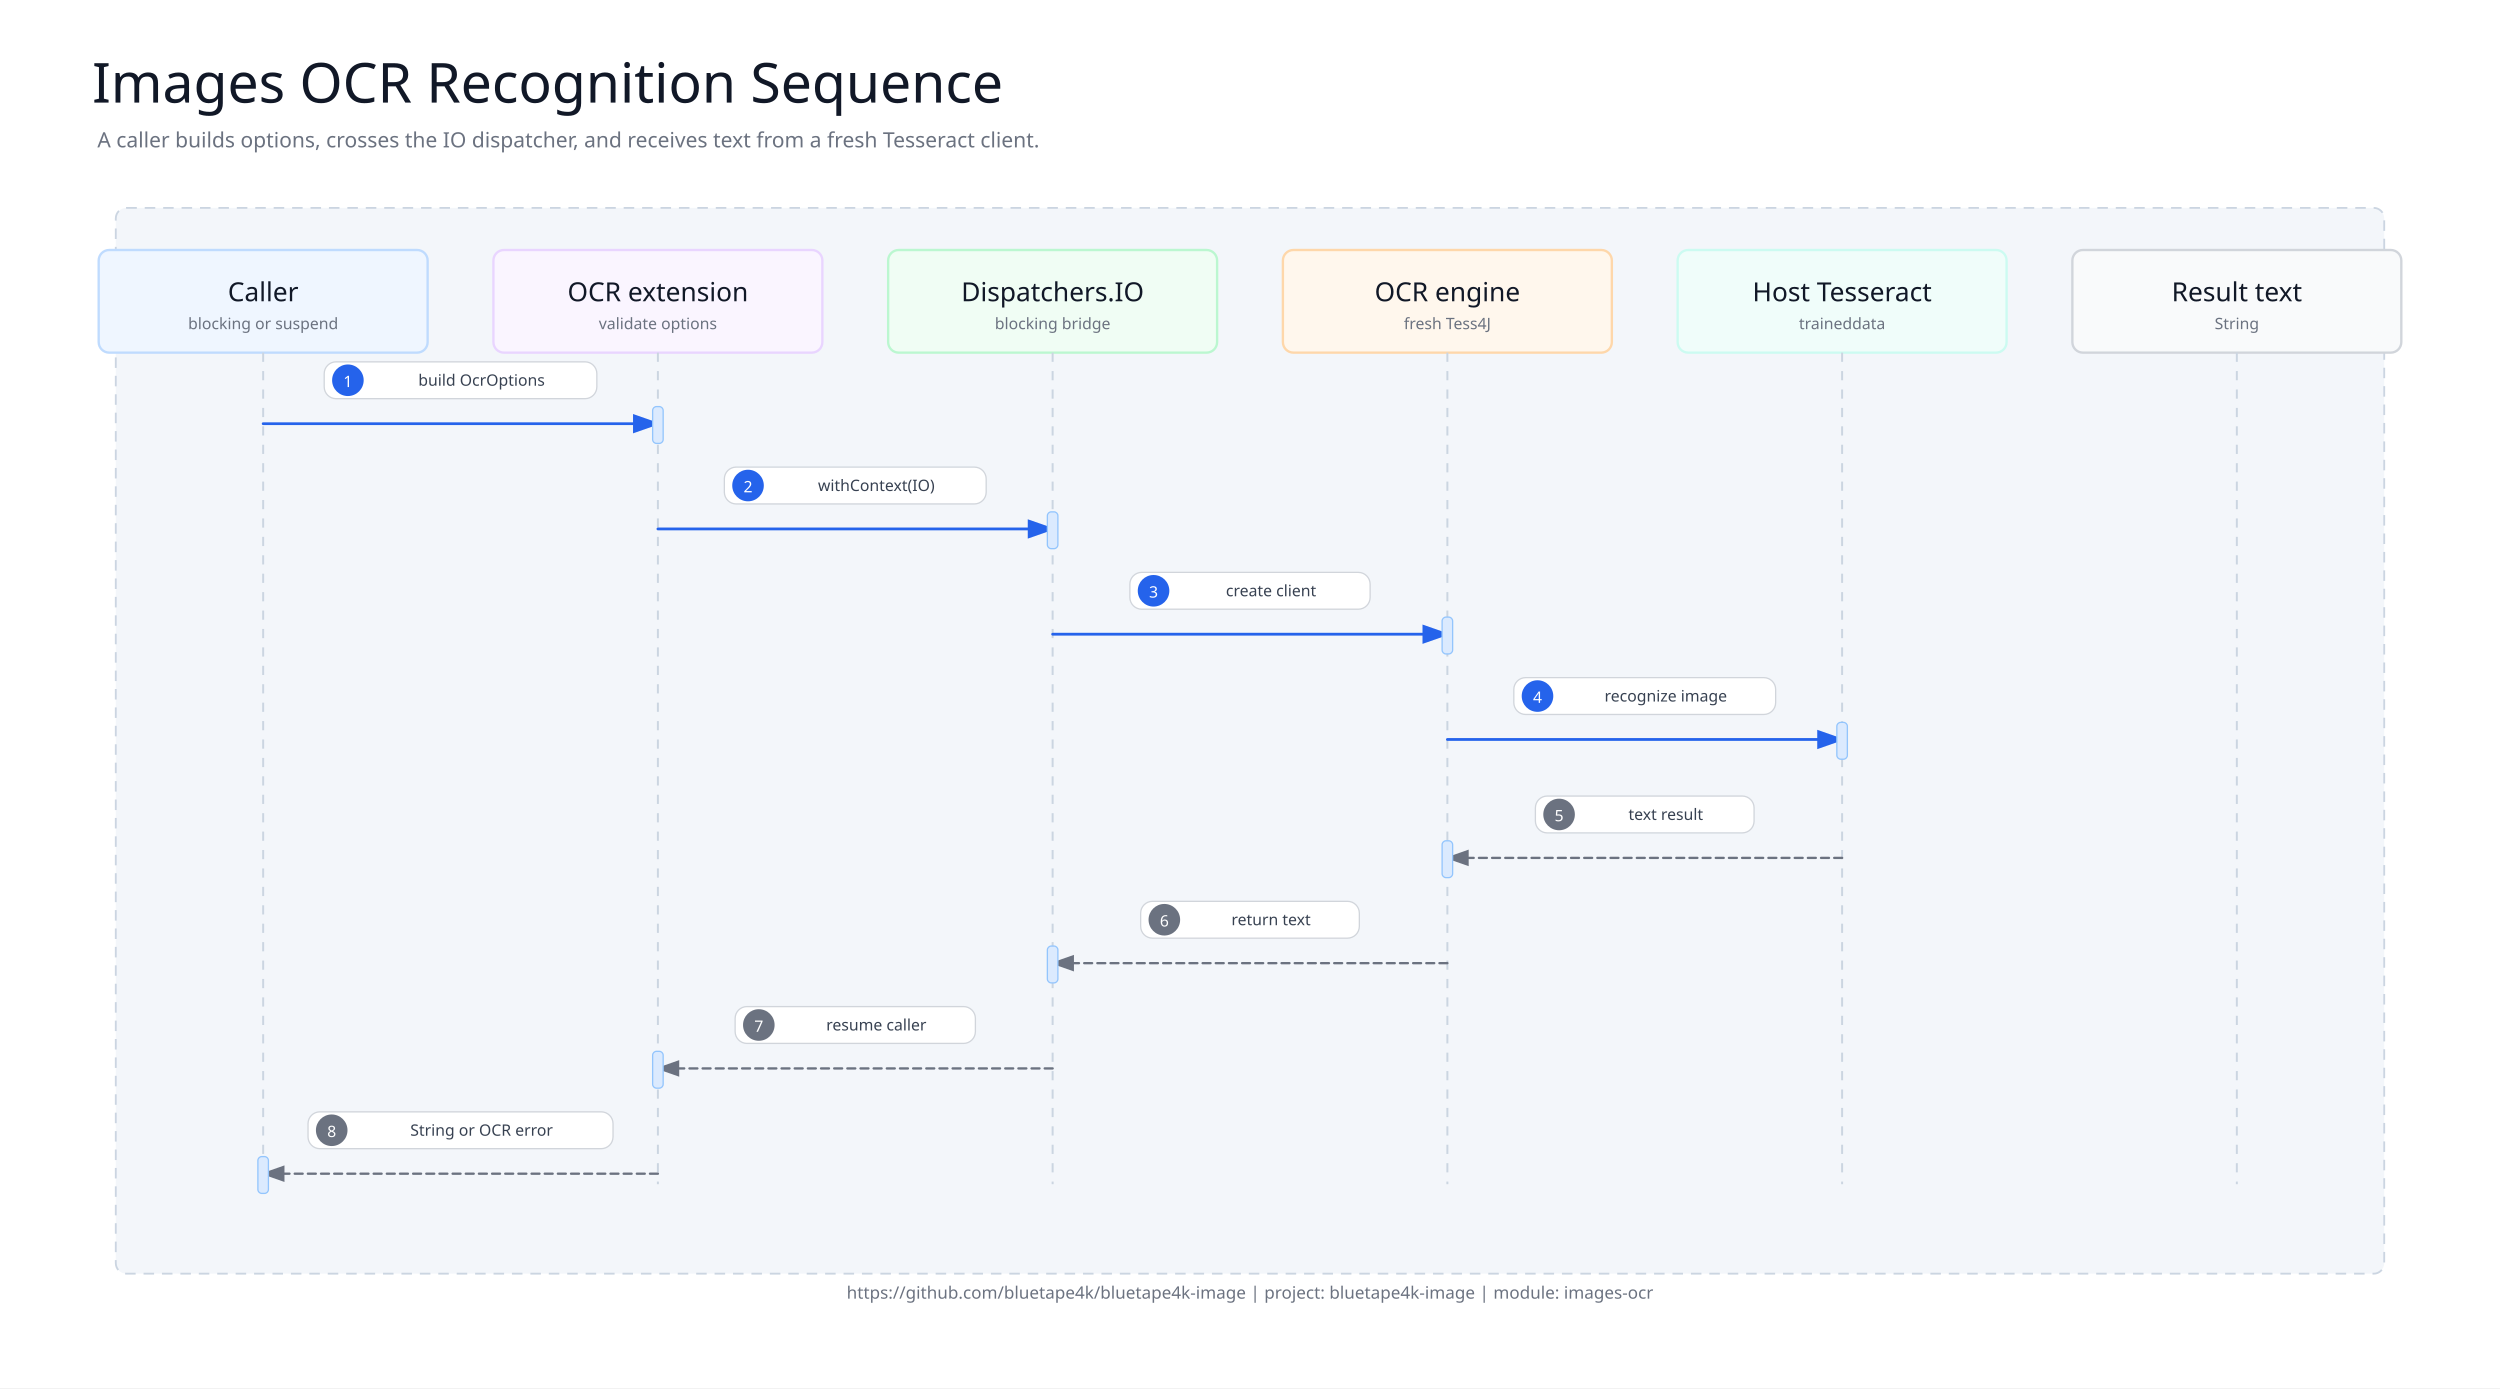
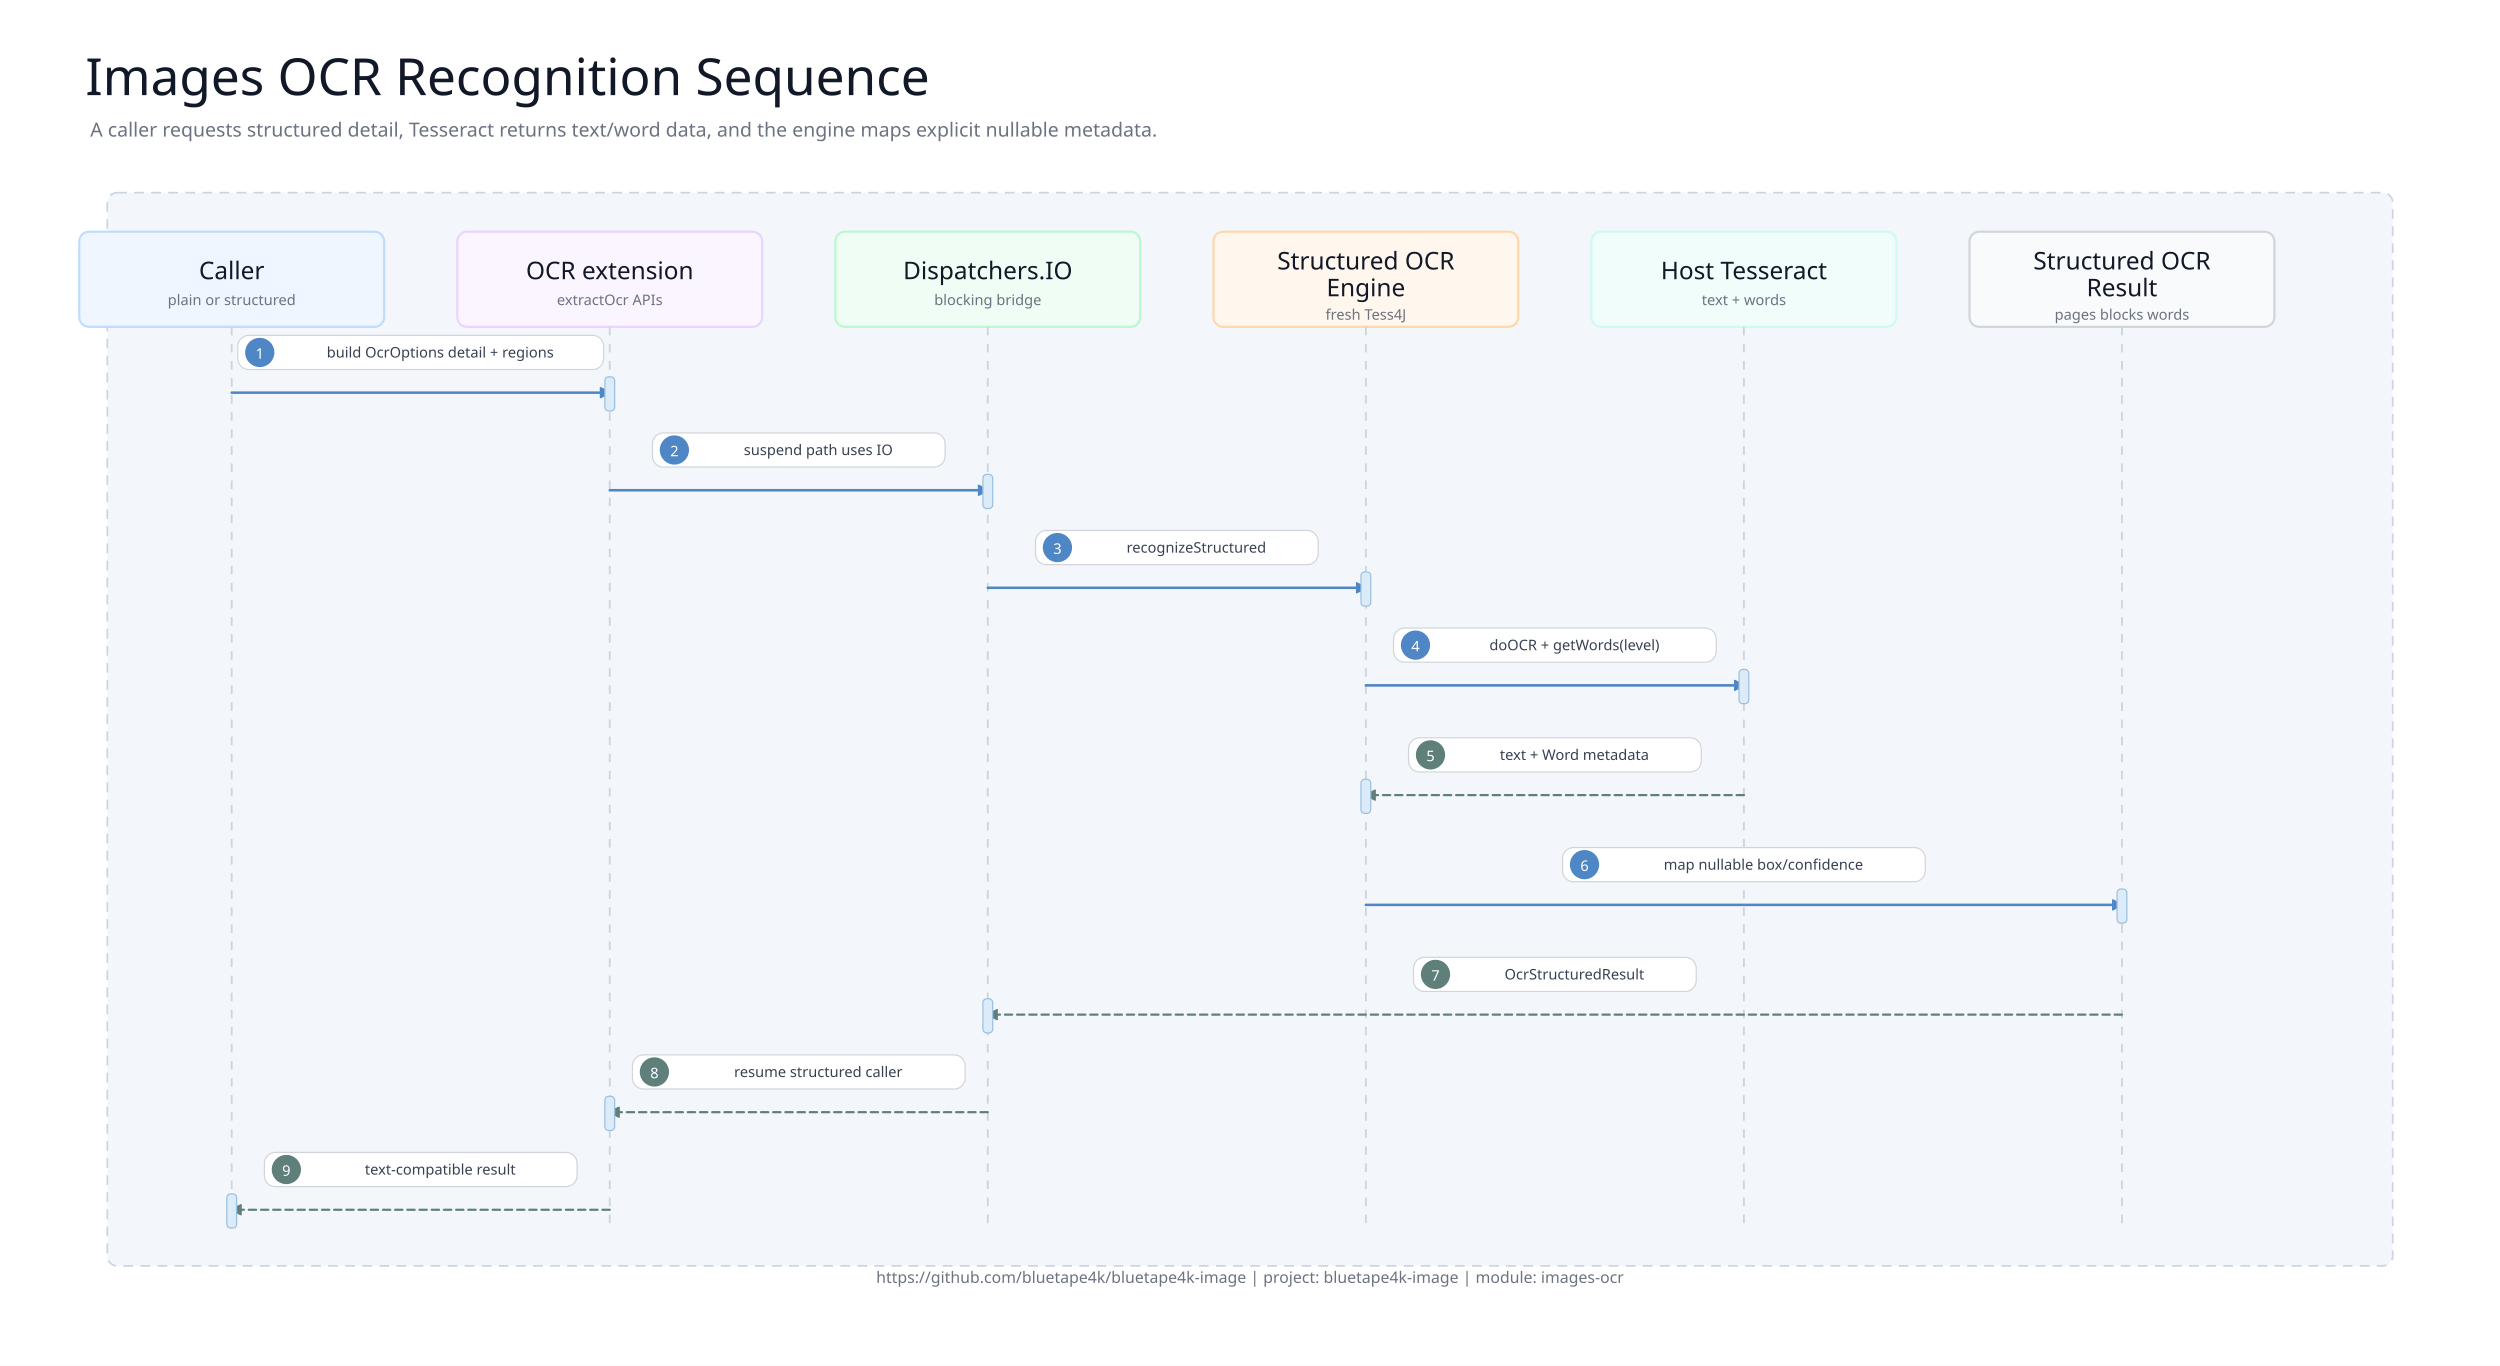
- <svg xmlns="http://www.w3.org/2000/svg" width="1900" height="1055" viewBox="0 0 1900 1055" role="img" aria-label="Images OCR Recognition Sequence">
+ <svg xmlns="http://www.w3.org/2000/svg" width="2050" height="1120" viewBox="0 0 2050 1120" role="img" aria-label="Images OCR Recognition Sequence">
  <defs>
-     <marker id="arrow-blue" markerWidth="10" markerHeight="7" refX="9" refY="3.5" orient="auto">
-       <polygon points="0 0, 10 3.5, 0 7" fill="#2563eb" />
+     <marker id="arrow-blue" markerWidth="10" markerHeight="9" refX="9" refY="5" viewBox="0 0 10 10" orient="auto" markerUnits="userSpaceOnUse">
+       <path d="M 0 0 L 10 5 L 0 10 Z" fill="#4f86c6" stroke="#4f86c6" />
    </marker>
-     <marker id="arrow-gray" markerWidth="10" markerHeight="7" refX="9" refY="3.5" orient="auto">
-       <polygon points="0 0, 10 3.5, 0 7" fill="#6b7280" />
+     <marker id="arrow-gray" markerWidth="10" markerHeight="9" refX="9" refY="5" viewBox="0 0 10 10" orient="auto" markerUnits="userSpaceOnUse">
+       <path d="M 0 0 L 10 5 L 0 10 Z" fill="#5f7f7a" stroke="#5f7f7a" />
    </marker>
    <style>
    .canvas{fill:#ffffff}.title{font-family:"Architects Daughter";font-size:42px;fill:#111827;font-weight:400}.subtitle{font-family:"Comic Mono";font-size:16px;fill:#6b7280;font-weight:400}
-     .card{fill:#ffffff;stroke:#94a3b8;stroke-width:1.9}.node-title{font-family:"Architects Daughter";font-size:20px;fill:#111827;font-weight:400}.detail,.label,.note{font-family:"Comic Mono";fill:#6b7280;font-weight:400}.detail{font-size:12px}.label{font-size:12px;fill:#374151}.note{font-size:13px}.lifeline{stroke:#cbd5e1;stroke-width:1.5;stroke-dasharray:7 7}.activation{fill:#dbeafe;stroke:#93c5fd;stroke-width:1}
-     .edge{stroke:#2563eb;stroke-width:2.1;fill:none;marker-end:url(#arrow-blue);stroke-linecap:round}.edge-return{stroke:#6b7280;stroke-width:1.8;fill:none;marker-end:url(#arrow-gray);stroke-linecap:round;stroke-dasharray:6 4}
+     .card{fill:#ffffff;stroke:#94a3b8;stroke-width:1.9}.node-title{font-family:"Architects Daughter";font-size:20px;fill:#111827;font-weight:400}.detail,.label,.note{font-family:"Comic Mono";fill:#6b7280;font-weight:400}.detail{font-size:12px}.label{font-size:12px;fill:#374151}.note{font-size:13px}.lifeline{stroke:#cbd5e1;stroke-width:1.5;stroke-dasharray:7 7}.activation{fill:#dcebf8;stroke:#9bbfdf;stroke-width:1}
+     .edge{stroke:#4f86c6;stroke-width:2.1;fill:none;marker-end:url(#arrow-blue);stroke-linecap:round}.edge-return{stroke:#5f7f7a;stroke-width:1.8;fill:none;marker-end:url(#arrow-gray);stroke-linecap:round;stroke-dasharray:6 4}
  </style>
  </defs>
-   <rect class="canvas" width="1900" height="1055" />
+   <rect class="canvas" width="2050" height="1120" />
  <text class="title" x="70" y="78">Images OCR Recognition Sequence</text>
-   <text class="subtitle" x="74" y="112">A caller builds options, crosses the IO dispatcher, and receives text from a fresh Tesseract client.</text>
-   <rect x="88" y="158" width="1724" height="810" rx="8" fill="#f3f6fa" stroke="#cbd5e1" stroke-width="1.4" stroke-dasharray="8 6" />
+   <text class="subtitle" x="74" y="112">A caller requests structured detail, Tesseract returns text/word data, and the engine maps explicit nullable metadata.</text>
+   <rect class="frame panel" x="88" y="158" width="1874" height="880" rx="8" fill="#f3f6fa" stroke="#cbd5e1" stroke-width="1.4" stroke-dasharray="8 6" />
  <g id="participants">
-     <rect class="card participant-card" x="75.0" y="190" width="250" height="78" rx="8" style="fill:#eff6ff;stroke:#bfdbfe;stroke-width:1.8" />
-     <text class="node-title" x="200" y="222" text-anchor="middle" dominant-baseline="middle">Caller</text>
-     <text class="detail" x="200" y="246" text-anchor="middle" dominant-baseline="middle">blocking or suspend</text>
-     <line class="lifeline" x1="200" y1="268" x2="200" y2="900" />
+     <rect class="card participant-card" x="65.0" y="190" width="250" height="78" rx="8" style="fill:#eff6ff;stroke:#bfdbfe;stroke-width:1.8" />
+     <text class="node-title participant" x="190" y="222" text-anchor="middle" dominant-baseline="middle">Caller</text>
+     <text class="detail role" x="190" y="246" text-anchor="middle" dominant-baseline="middle">plain or structured</text>
+     <line class="lifeline" x1="190" y1="268" x2="190" y2="1010" />
    <rect class="card participant-card" x="375.0" y="190" width="250" height="78" rx="8" style="fill:#faf5ff;stroke:#e9d5ff;stroke-width:1.8" />
-     <text class="node-title" x="500" y="222" text-anchor="middle" dominant-baseline="middle">OCR extension</text>
-     <text class="detail" x="500" y="246" text-anchor="middle" dominant-baseline="middle">validate options</text>
-     <line class="lifeline" x1="500" y1="268" x2="500" y2="900" />
-     <rect class="card participant-card" x="675.0" y="190" width="250" height="78" rx="8" style="fill:#f0fdf4;stroke:#bbf7d0;stroke-width:1.8" />
-     <text class="node-title" x="800" y="222" text-anchor="middle" dominant-baseline="middle">Dispatchers.IO</text>
-     <text class="detail" x="800" y="246" text-anchor="middle" dominant-baseline="middle">blocking bridge</text>
-     <line class="lifeline" x1="800" y1="268" x2="800" y2="900" />
-     <rect class="card participant-card" x="975.0" y="190" width="250" height="78" rx="8" style="fill:#fff7ed;stroke:#fed7aa;stroke-width:1.8" />
-     <text class="node-title" x="1100" y="222" text-anchor="middle" dominant-baseline="middle">OCR engine</text>
-     <text class="detail" x="1100" y="246" text-anchor="middle" dominant-baseline="middle">fresh Tess4J</text>
-     <line class="lifeline" x1="1100" y1="268" x2="1100" y2="900" />
-     <rect class="card participant-card" x="1275.0" y="190" width="250" height="78" rx="8" style="fill:#f0fdfa;stroke:#ccfbf1;stroke-width:1.8" />
-     <text class="node-title" x="1400" y="222" text-anchor="middle" dominant-baseline="middle">Host Tesseract</text>
-     <text class="detail" x="1400" y="246" text-anchor="middle" dominant-baseline="middle">traineddata</text>
-     <line class="lifeline" x1="1400" y1="268" x2="1400" y2="900" />
-     <rect class="card participant-card" x="1575.0" y="190" width="250" height="78" rx="8" style="fill:#f9fafb;stroke:#d1d5db;stroke-width:1.8" />
-     <text class="node-title" x="1700" y="222" text-anchor="middle" dominant-baseline="middle">Result text</text>
-     <text class="detail" x="1700" y="246" text-anchor="middle" dominant-baseline="middle">String</text>
-     <line class="lifeline" x1="1700" y1="268" x2="1700" y2="900" />
+     <text class="node-title participant" x="500" y="222" text-anchor="middle" dominant-baseline="middle">OCR extension</text>
+     <text class="detail role" x="500" y="246" text-anchor="middle" dominant-baseline="middle">extractOcr APIs</text>
+     <line class="lifeline" x1="500" y1="268" x2="500" y2="1010" />
+     <rect class="card participant-card" x="685.0" y="190" width="250" height="78" rx="8" style="fill:#f0fdf4;stroke:#bbf7d0;stroke-width:1.8" />
+     <text class="node-title participant" x="810" y="222" text-anchor="middle" dominant-baseline="middle">Dispatchers.IO</text>
+     <text class="detail role" x="810" y="246" text-anchor="middle" dominant-baseline="middle">blocking bridge</text>
+     <line class="lifeline" x1="810" y1="268" x2="810" y2="1010" />
+     <rect class="card participant-card" x="995.0" y="190" width="250" height="78" rx="8" style="fill:#fff7ed;stroke:#fed7aa;stroke-width:1.8" />
+     <text class="node-title participant" x="1120" y="214" text-anchor="middle" dominant-baseline="middle">Structured OCR</text>
+     <text class="node-title participant" x="1120" y="236" text-anchor="middle" dominant-baseline="middle">Engine</text>
+     <text class="detail role" x="1120" y="258" text-anchor="middle" dominant-baseline="middle">fresh Tess4J</text>
+     <line class="lifeline" x1="1120" y1="268" x2="1120" y2="1010" />
+     <rect class="card participant-card" x="1305.0" y="190" width="250" height="78" rx="8" style="fill:#f0fdfa;stroke:#ccfbf1;stroke-width:1.8" />
+     <text class="node-title participant" x="1430" y="222" text-anchor="middle" dominant-baseline="middle">Host Tesseract</text>
+     <text class="detail role" x="1430" y="246" text-anchor="middle" dominant-baseline="middle">text + words</text>
+     <line class="lifeline" x1="1430" y1="268" x2="1430" y2="1010" />
+     <rect class="card participant-card" x="1615.0" y="190" width="250" height="78" rx="8" style="fill:#f9fafb;stroke:#d1d5db;stroke-width:1.8" />
+     <text class="node-title participant" x="1740" y="214" text-anchor="middle" dominant-baseline="middle">Structured OCR</text>
+     <text class="node-title participant" x="1740" y="236" text-anchor="middle" dominant-baseline="middle">Result</text>
+     <text class="detail role" x="1740" y="258" text-anchor="middle" dominant-baseline="middle">pages blocks words</text>
+     <line class="lifeline" x1="1740" y1="268" x2="1740" y2="1010" />
  </g>
  <g id="messages">
-     <path class="edge" d="M 200 322 L 500 322" />
+     <path class="edge" d="M 190 322 L 500 322" />
    <rect class="activation" x="496" y="309" width="8" height="28" rx="3" />
-     <rect x="246.4" y="275" width="207.2" height="28" rx="9" fill="#ffffff" stroke="#d1d5db" />
-     <circle cx="264.4" cy="289" r="12" fill="#2563eb" />
-     <text class="label" x="264.4" y="290" text-anchor="middle" dominant-baseline="middle" style="fill:#ffffff;font-size:12px">1</text>
-     <text class="label" x="366.0" y="289" text-anchor="middle" dominant-baseline="middle">build OcrOptions</text>
-     <path class="edge" d="M 500 402 L 800 402" />
-     <rect class="activation" x="796" y="389" width="8" height="28" rx="3" />
-     <rect x="550.5" y="355" width="199.0" height="28" rx="9" fill="#ffffff" stroke="#d1d5db" />
-     <circle cx="568.5" cy="369" r="12" fill="#2563eb" />
-     <text class="label" x="568.5" y="370" text-anchor="middle" dominant-baseline="middle" style="fill:#ffffff;font-size:12px">2</text>
-     <text class="label" x="666.0" y="369" text-anchor="middle" dominant-baseline="middle">withContext(IO)</text>
-     <path class="edge" d="M 800 482 L 1100 482" />
-     <rect class="activation" x="1096" y="469" width="8" height="28" rx="3" />
-     <rect x="858.7" y="435" width="182.6" height="28" rx="9" fill="#ffffff" stroke="#d1d5db" />
-     <circle cx="876.7" cy="449" r="12" fill="#2563eb" />
-     <text class="label" x="876.7" y="450" text-anchor="middle" dominant-baseline="middle" style="fill:#ffffff;font-size:12px">3</text>
-     <text class="label" x="966.0" y="449" text-anchor="middle" dominant-baseline="middle">create client</text>
-     <path class="edge" d="M 1100 562 L 1400 562" />
-     <rect class="activation" x="1396" y="549" width="8" height="28" rx="3" />
-     <rect x="1150.5" y="515" width="199.0" height="28" rx="9" fill="#ffffff" stroke="#d1d5db" />
-     <circle cx="1168.5" cy="529" r="12" fill="#2563eb" />
-     <text class="label" x="1168.5" y="530" text-anchor="middle" dominant-baseline="middle" style="fill:#ffffff;font-size:12px">4</text>
-     <text class="label" x="1266.0" y="529" text-anchor="middle" dominant-baseline="middle">recognize image</text>
-     <path class="edge-return" d="M 1400 652 L 1100 652" />
-     <rect class="activation" x="1096" y="639" width="8" height="28" rx="3" />
-     <rect x="1166.9" y="605" width="166.2" height="28" rx="9" fill="#ffffff" stroke="#d1d5db" />
-     <circle cx="1184.9" cy="619" r="12" fill="#6b7280" />
-     <text class="label" x="1184.9" y="620" text-anchor="middle" dominant-baseline="middle" style="fill:#ffffff;font-size:12px">5</text>
-     <text class="label" x="1266.0" y="619" text-anchor="middle" dominant-baseline="middle">text result</text>
-     <path class="edge-return" d="M 1100 732 L 800 732" />
-     <rect class="activation" x="796" y="719" width="8" height="28" rx="3" />
-     <rect x="866.9" y="685" width="166.2" height="28" rx="9" fill="#ffffff" stroke="#d1d5db" />
-     <circle cx="884.9" cy="699" r="12" fill="#6b7280" />
-     <text class="label" x="884.9" y="700" text-anchor="middle" dominant-baseline="middle" style="fill:#ffffff;font-size:12px">6</text>
-     <text class="label" x="966.0" y="699" text-anchor="middle" dominant-baseline="middle">return text</text>
-     <path class="edge-return" d="M 800 812 L 500 812" />
-     <rect class="activation" x="496" y="799" width="8" height="28" rx="3" />
-     <rect x="558.7" y="765" width="182.6" height="28" rx="9" fill="#ffffff" stroke="#d1d5db" />
-     <circle cx="576.7" cy="779" r="12" fill="#6b7280" />
-     <text class="label" x="576.7" y="780" text-anchor="middle" dominant-baseline="middle" style="fill:#ffffff;font-size:12px">7</text>
-     <text class="label" x="666.0" y="779" text-anchor="middle" dominant-baseline="middle">resume caller</text>
-     <path class="edge-return" d="M 500 892 L 200 892" />
-     <rect class="activation" x="196" y="879" width="8" height="28" rx="3" />
-     <rect x="234.1" y="845" width="231.8" height="28" rx="9" fill="#ffffff" stroke="#d1d5db" />
-     <circle cx="252.1" cy="859" r="12" fill="#6b7280" />
-     <text class="label" x="252.1" y="860" text-anchor="middle" dominant-baseline="middle" style="fill:#ffffff;font-size:12px">8</text>
-     <text class="label" x="366.0" y="859" text-anchor="middle" dominant-baseline="middle">String or OCR error</text>
+     <rect class="labelPill" x="195.0" y="275" width="300" height="28" rx="9" fill="#ffffff" stroke="#d1d5db" />
+     <circle cx="213.0" cy="289" r="12" fill="#4f86c6" />
+     <text class="label" x="213.0" y="290" text-anchor="middle" dominant-baseline="middle" style="fill:#ffffff;font-size:12px">1</text>
+     <text class="label" x="361.0" y="289" text-anchor="middle" dominant-baseline="middle">build OcrOptions detail + regions</text>
+     <path class="edge" d="M 500 402 L 810 402" />
+     <rect class="activation" x="806" y="389" width="8" height="28" rx="3" />
+     <rect class="labelPill" x="535.0" y="355" width="240.0" height="28" rx="9" fill="#ffffff" stroke="#d1d5db" />
+     <circle cx="553.0" cy="369" r="12" fill="#4f86c6" />
+     <text class="label" x="553.0" y="370" text-anchor="middle" dominant-baseline="middle" style="fill:#ffffff;font-size:12px">2</text>
+     <text class="label" x="671.0" y="369" text-anchor="middle" dominant-baseline="middle">suspend path uses IO</text>
+     <path class="edge" d="M 810 482 L 1120 482" />
+     <rect class="activation" x="1116" y="469" width="8" height="28" rx="3" />
+     <rect class="labelPill" x="849.1" y="435" width="231.8" height="28" rx="9" fill="#ffffff" stroke="#d1d5db" />
+     <circle cx="867.1" cy="449" r="12" fill="#4f86c6" />
+     <text class="label" x="867.1" y="450" text-anchor="middle" dominant-baseline="middle" style="fill:#ffffff;font-size:12px">3</text>
+     <text class="label" x="981.0" y="449" text-anchor="middle" dominant-baseline="middle">recognizeStructured</text>
+     <path class="edge" d="M 1120 562 L 1430 562" />
+     <rect class="activation" x="1426" y="549" width="8" height="28" rx="3" />
+     <rect class="labelPill" x="1142.7" y="515" width="264.6" height="28" rx="9" fill="#ffffff" stroke="#d1d5db" />
+     <circle cx="1160.7" cy="529" r="12" fill="#4f86c6" />
+     <text class="label" x="1160.7" y="530" text-anchor="middle" dominant-baseline="middle" style="fill:#ffffff;font-size:12px">4</text>
+     <text class="label" x="1291.0" y="529" text-anchor="middle" dominant-baseline="middle">doOCR + getWords(level)</text>
+     <path class="edge-return" d="M 1430 652 L 1120 652" />
+     <rect class="activation" x="1116" y="639" width="8" height="28" rx="3" />
+     <rect class="labelPill" x="1155.0" y="605" width="240.0" height="28" rx="9" fill="#ffffff" stroke="#d1d5db" />
+     <circle cx="1173.0" cy="619" r="12" fill="#5f7f7a" />
+     <text class="label" x="1173.0" y="620" text-anchor="middle" dominant-baseline="middle" style="fill:#ffffff;font-size:12px">5</text>
+     <text class="label" x="1291.0" y="619" text-anchor="middle" dominant-baseline="middle">text + Word metadata</text>
+     <path class="edge" d="M 1120 742 L 1740 742" />
+     <rect class="activation" x="1736" y="729" width="8" height="28" rx="3" />
+     <rect class="labelPill" x="1281.3" y="695" width="297.4" height="28" rx="9" fill="#ffffff" stroke="#d1d5db" />
+     <circle cx="1299.3" cy="709" r="12" fill="#4f86c6" />
+     <text class="label" x="1299.3" y="710" text-anchor="middle" dominant-baseline="middle" style="fill:#ffffff;font-size:12px">6</text>
+     <text class="label" x="1446.0" y="709" text-anchor="middle" dominant-baseline="middle">map nullable box/confidence</text>
+     <path class="edge-return" d="M 1740 832 L 810 832" />
+     <rect class="activation" x="806" y="819" width="8" height="28" rx="3" />
+     <rect class="labelPill" x="1159.1" y="785" width="231.8" height="28" rx="9" fill="#ffffff" stroke="#d1d5db" />
+     <circle cx="1177.1" cy="799" r="12" fill="#5f7f7a" />
+     <text class="label" x="1177.1" y="800" text-anchor="middle" dominant-baseline="middle" style="fill:#ffffff;font-size:12px">7</text>
+     <text class="label" x="1291.0" y="799" text-anchor="middle" dominant-baseline="middle">OcrStructuredResult</text>
+     <path class="edge-return" d="M 810 912 L 500 912" />
+     <rect class="activation" x="496" y="899" width="8" height="28" rx="3" />
+     <rect class="labelPill" x="518.6" y="865" width="272.8" height="28" rx="9" fill="#ffffff" stroke="#d1d5db" />
+     <circle cx="536.6" cy="879" r="12" fill="#5f7f7a" />
+     <text class="label" x="536.6" y="880" text-anchor="middle" dominant-baseline="middle" style="fill:#ffffff;font-size:12px">8</text>
+     <text class="label" x="671.0" y="879" text-anchor="middle" dominant-baseline="middle">resume structured caller</text>
+     <path class="edge-return" d="M 500 992 L 190 992" />
+     <rect class="activation" x="186" y="979" width="8" height="28" rx="3" />
+     <rect class="labelPill" x="216.8" y="945" width="256.4" height="28" rx="9" fill="#ffffff" stroke="#d1d5db" />
+     <circle cx="234.8" cy="959" r="12" fill="#5f7f7a" />
+     <text class="label" x="234.8" y="960" text-anchor="middle" dominant-baseline="middle" style="fill:#ffffff;font-size:12px">9</text>
+     <text class="label" x="361.0" y="959" text-anchor="middle" dominant-baseline="middle">text-compatible result</text>
  </g>
-   <text class="note" x="950.0" y="987" text-anchor="middle">https://github.com/bluetape4k/bluetape4k-image | project: bluetape4k-image | module: images-ocr</text>
+   <text class="note" x="1025.0" y="1052" text-anchor="middle">https://github.com/bluetape4k/bluetape4k-image | project: bluetape4k-image | module: images-ocr</text>
</svg>
